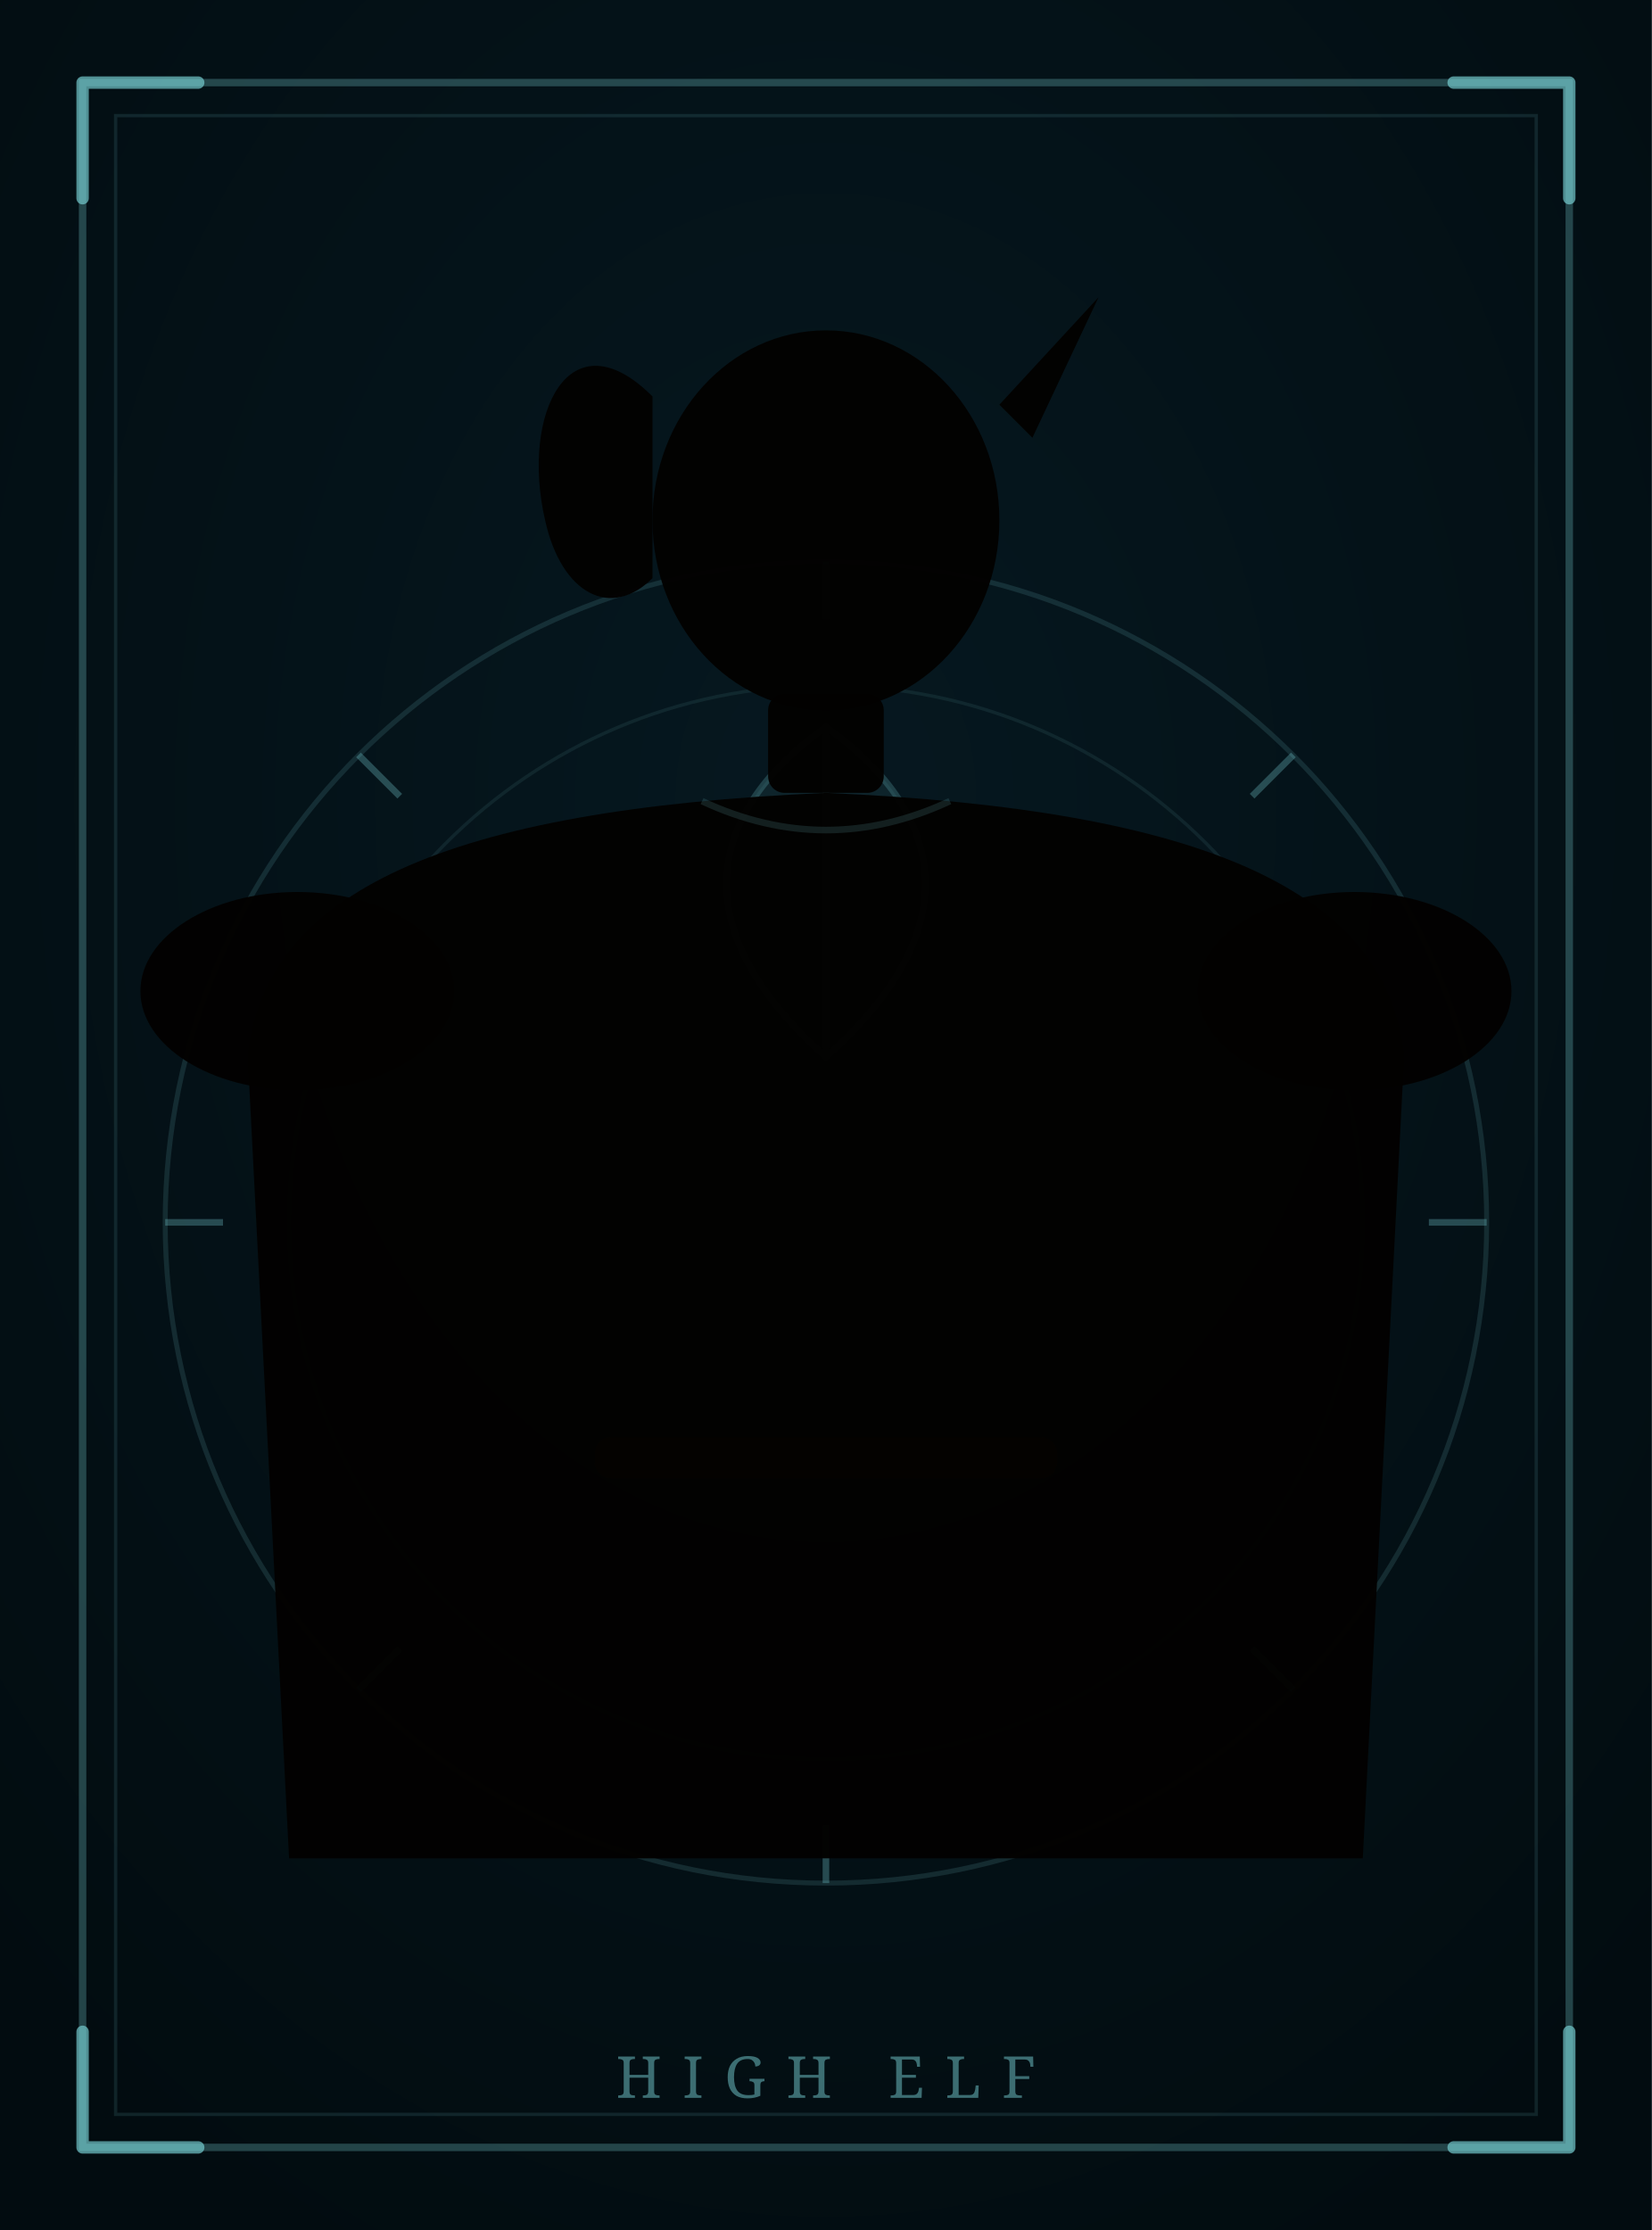
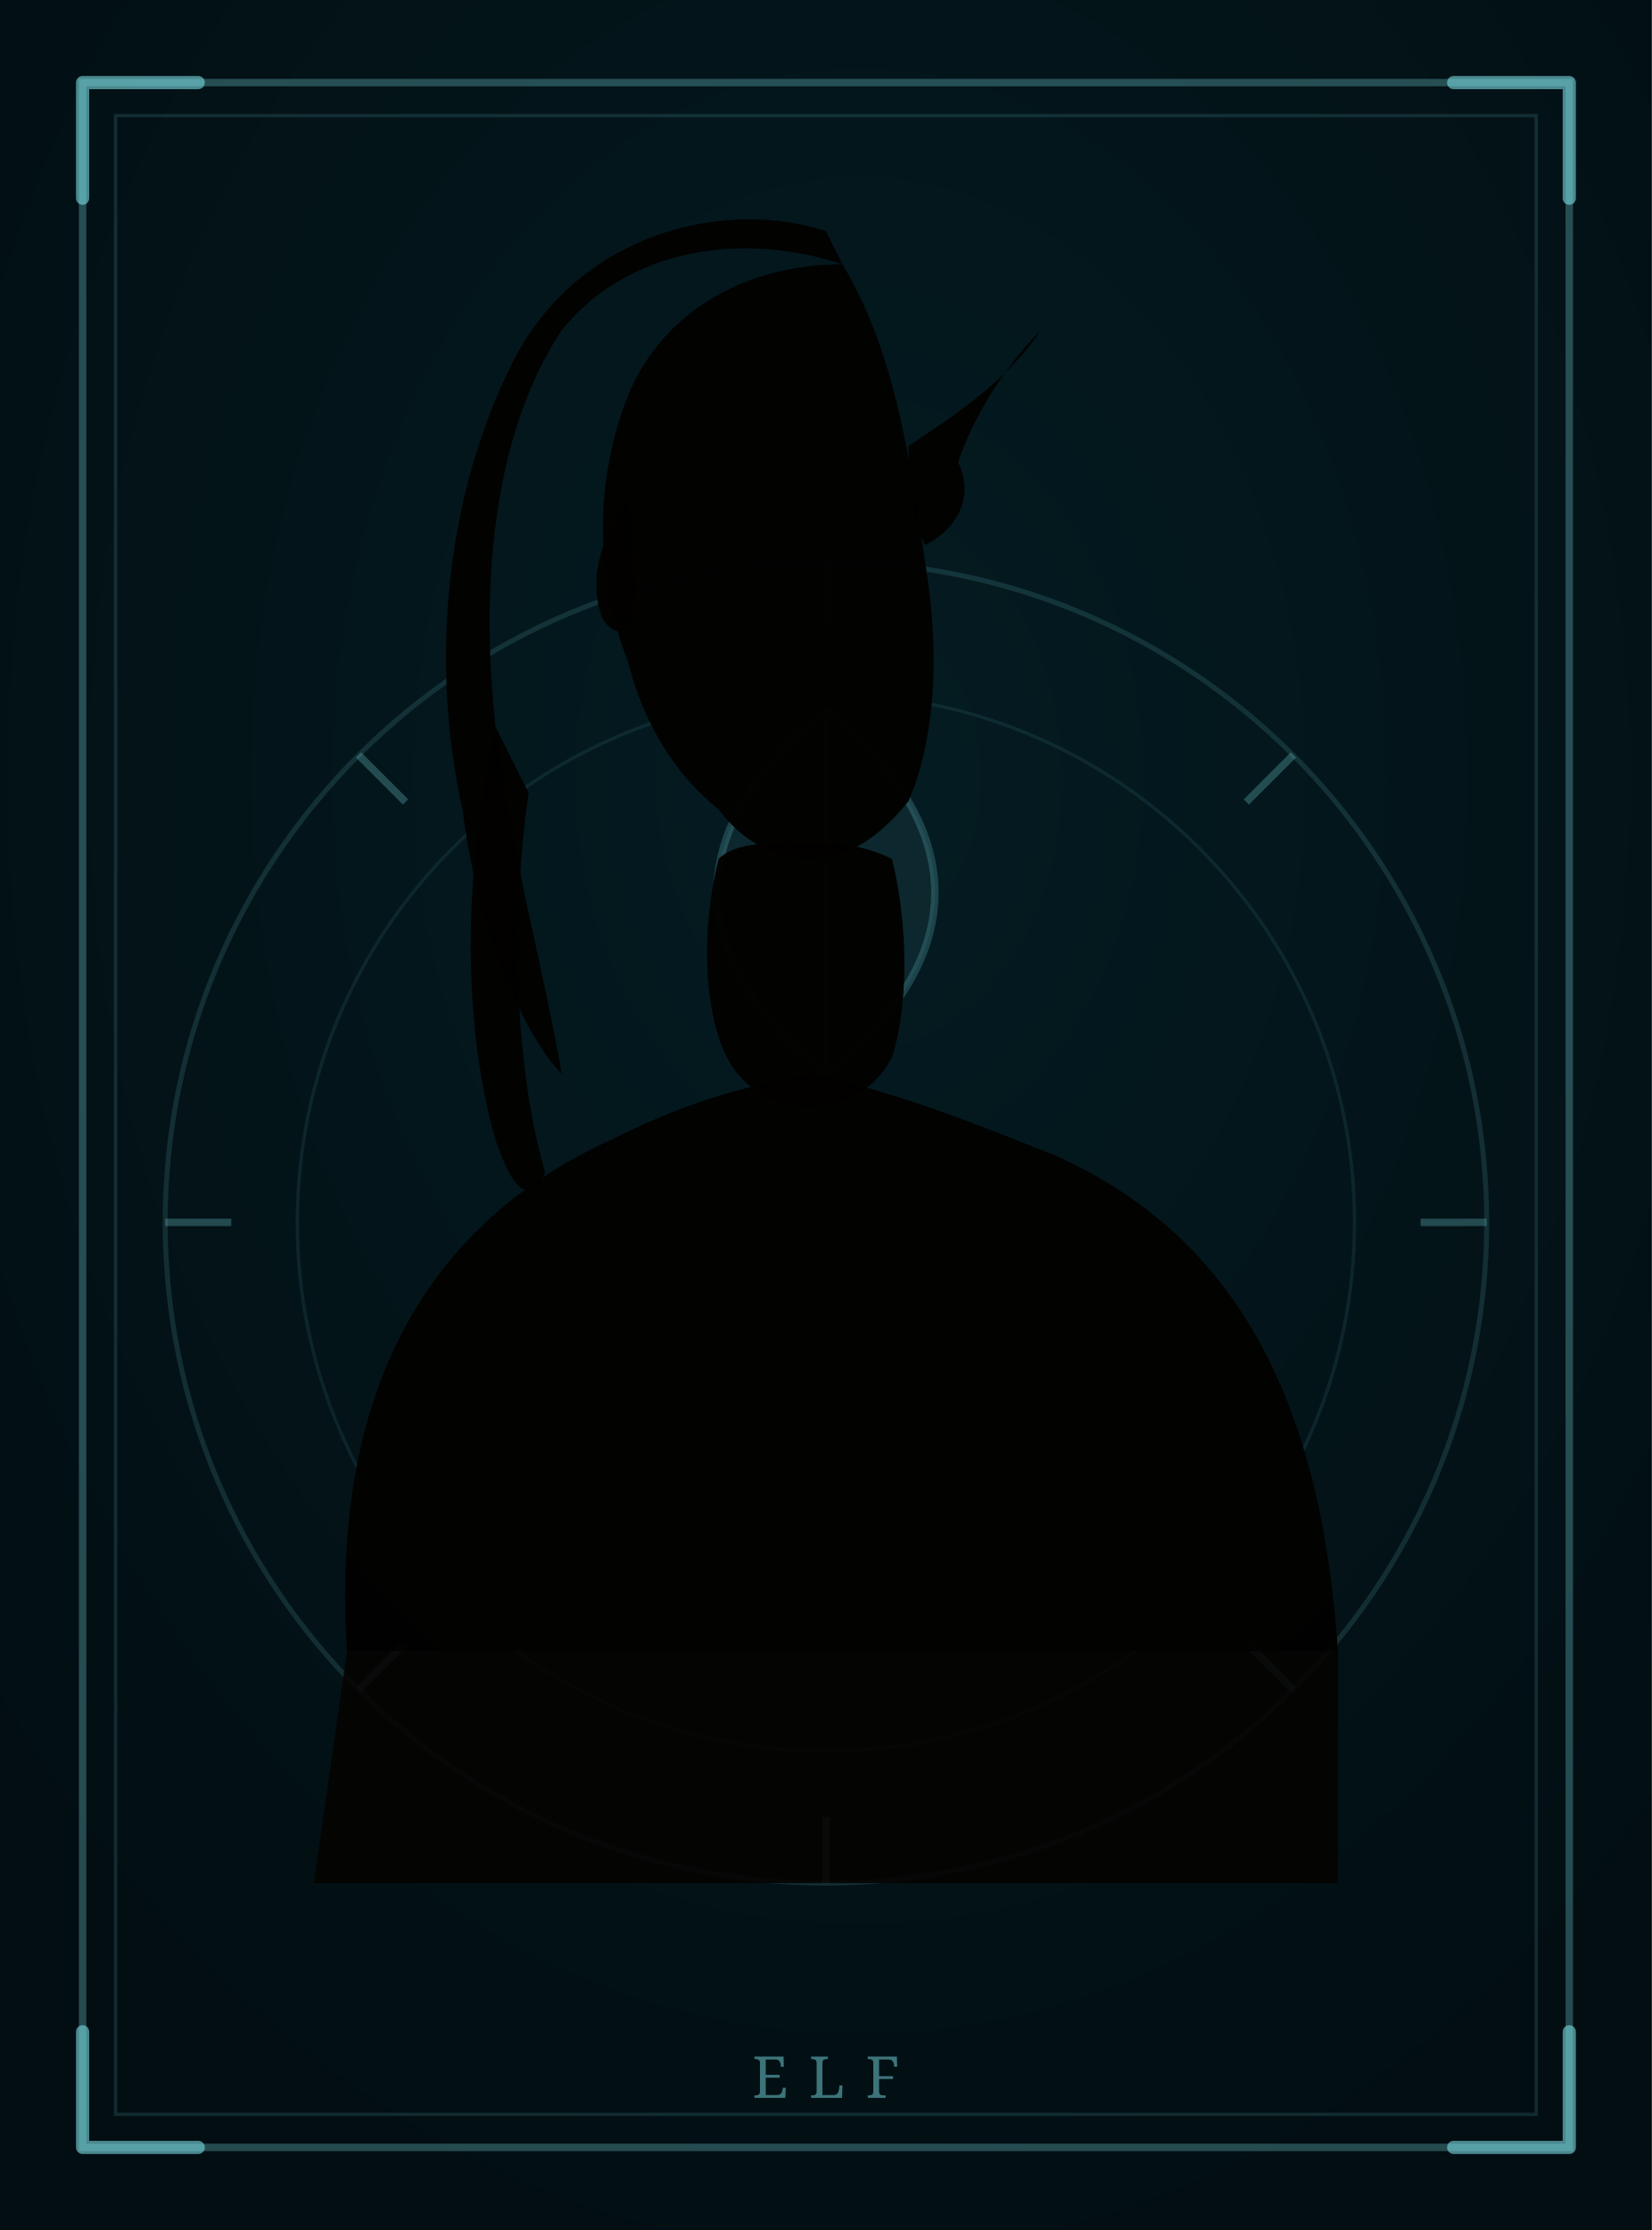
<svg xmlns="http://www.w3.org/2000/svg" viewBox="0 0 200 270">
  <defs>
-     <radialGradient id="bg" cx="50%" cy="36%" r="72%">
-       <stop offset="0%" stop-color="#061820" />
-       <stop offset="100%" stop-color="#020c10" />
+     <radialGradient id="bg" cx="52%" cy="35%" r="68%">
+       <stop offset="0%" stop-color="#041c22" />
+       <stop offset="100%" stop-color="#020e12" />
    </radialGradient>
  </defs>
  <rect width="200" height="270" fill="url(#bg)" />
-   <rect x="10" y="10" width="180" height="250" fill="none" stroke="#7ad4d8" stroke-width="0.9" stroke-opacity="0.28" />
-   <rect x="14" y="14" width="172" height="242" fill="none" stroke="#7ad4d8" stroke-width="0.4" stroke-opacity="0.12" />
-   <path d="M10 10 L10 24 M10 10 L24 10" stroke="#7ad4d8" stroke-width="1.5" stroke-opacity="0.65" fill="none" stroke-linecap="round" />
-   <path d="M190 10 L190 24 M190 10 L176 10" stroke="#7ad4d8" stroke-width="1.5" stroke-opacity="0.65" fill="none" stroke-linecap="round" />
-   <path d="M10 260 L10 246 M10 260 L24 260" stroke="#7ad4d8" stroke-width="1.5" stroke-opacity="0.65" fill="none" stroke-linecap="round" />
-   <path d="M190 260 L190 246 M190 260 L176 260" stroke="#7ad4d8" stroke-width="1.5" stroke-opacity="0.65" fill="none" stroke-linecap="round" />
-   <circle cx="100" cy="148" r="80" fill="none" stroke="#7ad4d8" stroke-width="0.6" stroke-opacity="0.14" />
-   <circle cx="100" cy="148" r="65" fill="none" stroke="#7ad4d8" stroke-width="0.4" stroke-opacity="0.09" />
-   <line x1="100.0" y1="68.0" x2="100.0" y2="75.0" stroke="#7ad4d8" stroke-width="0.8" stroke-opacity="0.30" />
-   <line x1="156.6" y1="91.4" x2="151.6" y2="96.4" stroke="#7ad4d8" stroke-width="0.8" stroke-opacity="0.30" />
-   <line x1="180.0" y1="148.0" x2="173.0" y2="148.0" stroke="#7ad4d8" stroke-width="0.8" stroke-opacity="0.30" />
-   <line x1="156.6" y1="204.6" x2="151.6" y2="199.6" stroke="#7ad4d8" stroke-width="0.8" stroke-opacity="0.30" />
-   <line x1="100.0" y1="228.0" x2="100.0" y2="221.0" stroke="#7ad4d8" stroke-width="0.8" stroke-opacity="0.30" />
-   <line x1="43.4" y1="204.6" x2="48.4" y2="199.6" stroke="#7ad4d8" stroke-width="0.8" stroke-opacity="0.30" />
-   <line x1="20.0" y1="148.0" x2="27.0" y2="148.0" stroke="#7ad4d8" stroke-width="0.8" stroke-opacity="0.30" />
-   <line x1="43.4" y1="91.4" x2="48.4" y2="96.4" stroke="#7ad4d8" stroke-width="0.8" stroke-opacity="0.30" />
-   <path d="M100 88 C86 98 82 112 100 128 C118 112 114 98 100 88Z M100 88 L100 128" fill="#7ad4d8" fill-opacity="0.066" stroke="#7ad4d8" stroke-width="0.8" stroke-opacity="0.22" />
-   <ellipse cx="100" cy="63" rx="21" ry="23" fill="rgba(3,2,1,0.97)" />
-   <path d="M121 49 L133 36 L125 53" fill="rgba(3,2,1,0.97)" />
-   <path d="M79 48 C69 38 63 50 66 63 C68 72 74 75 79 70" fill="rgba(3,2,1,0.97)" />
-   <rect x="93" y="84" width="14" height="12" rx="2" fill="rgba(3,2,1,0.97)" />
-   <path d="M30 128 C32 108 54 98 100 96 C146 98 168 108 170 128 L165 225 L35 225 Z" fill="rgba(3,2,1,0.97)" />
-   <ellipse cx="36" cy="120" rx="19" ry="12" fill="rgba(3,2,1,0.97)" />
-   <ellipse cx="164" cy="120" rx="19" ry="12" fill="rgba(3,2,1,0.97)" />
-   <rect x="72" y="174" width="56" height="5" rx="2" fill="rgba(5,3,1,0.90)" />
-   <path d="M85 97 Q100 104 115 97" fill="none" stroke="#7ad4d8" stroke-width="0.8" stroke-opacity="0.14" />
-   <text x="100" y="254" text-anchor="middle" font-family="Georgia, serif" font-size="7" letter-spacing="2.5" fill="#7ad4d8" fill-opacity="0.48">HIGH ELF</text>
+   <rect x="10" y="10" width="180" height="250" fill="none" stroke="#78d8e0" stroke-width="0.9" stroke-opacity="0.30" />
+   <rect x="14" y="14" width="172" height="242" fill="none" stroke="#78d8e0" stroke-width="0.4" stroke-opacity="0.14" />
+   <path d="M10 10 L10 24 M10 10 L24 10" stroke="#78d8e0" stroke-width="1.6" stroke-opacity="0.60" fill="none" stroke-linecap="round" />
+   <path d="M190 10 L190 24 M190 10 L176 10" stroke="#78d8e0" stroke-width="1.6" stroke-opacity="0.60" fill="none" stroke-linecap="round" />
+   <path d="M10 260 L10 246 M10 260 L24 260" stroke="#78d8e0" stroke-width="1.6" stroke-opacity="0.60" fill="none" stroke-linecap="round" />
+   <path d="M190 260 L190 246 M190 260 L176 260" stroke="#78d8e0" stroke-width="1.6" stroke-opacity="0.60" fill="none" stroke-linecap="round" />
+   <circle cx="100" cy="148" r="80" fill="none" stroke="#78d8e0" stroke-width="0.6" stroke-opacity="0.14" />
+   <circle cx="100" cy="148" r="64" fill="none" stroke="#78d8e0" stroke-width="0.4" stroke-opacity="0.09" />
+   <line x1="100.0" y1="68.0" x2="100.0" y2="76.0" stroke="#78d8e0" stroke-width="0.9" stroke-opacity="0.28" />
+   <line x1="156.6" y1="91.4" x2="150.9" y2="97.1" stroke="#78d8e0" stroke-width="0.9" stroke-opacity="0.28" />
+   <line x1="180.0" y1="148.0" x2="172.0" y2="148.0" stroke="#78d8e0" stroke-width="0.9" stroke-opacity="0.28" />
+   <line x1="156.6" y1="204.6" x2="150.9" y2="198.9" stroke="#78d8e0" stroke-width="0.9" stroke-opacity="0.28" />
+   <line x1="100.0" y1="228.0" x2="100.0" y2="220.0" stroke="#78d8e0" stroke-width="0.9" stroke-opacity="0.28" />
+   <line x1="43.4" y1="204.6" x2="49.1" y2="198.9" stroke="#78d8e0" stroke-width="0.9" stroke-opacity="0.28" />
+   <line x1="20.0" y1="148.0" x2="28.0" y2="148.0" stroke="#78d8e0" stroke-width="0.9" stroke-opacity="0.28" />
+   <line x1="43.4" y1="91.4" x2="49.1" y2="97.1" stroke="#78d8e0" stroke-width="0.9" stroke-opacity="0.28" />
+   <path d="M100 86 C85 98 80 114 100 130 C120 114 115 98 100 86Z" fill="#78d8e0" fill-opacity="0.07" stroke="#78d8e0" stroke-width="0.9" stroke-opacity="0.22" />
+   <line x1="100" y1="86" x2="100" y2="130" stroke="#78d8e0" stroke-width="0.7" stroke-opacity="0.22" />
+   <path d="M102 32 C90 28 76 30 68 40 C60 52 58 70 60 88 C62 104 66 118 68 130 C64 126 58 114 56 98 C52 80 54 60 62 44 C70 28 88 24 100 28 Z" fill="rgba(3,2,1,0.97)" />
+   <path d="M102 32 C90 32 80 38 76 48 C72 58 72 70 76 80 C78 88 82 94 87 98 C90 102 94 104 98 104 C102 104 106 102 110 97 C113 90 114 80 112 68 C110 54 108 42 102 32 Z" fill="rgba(3,2,1,0.97)" />
+   <path d="M76 60 C73 65 71 70 73 75 C75 78 77 76 77 71" fill="rgba(3,2,1,0.97)" />
+   <path d="M110 54 C116 50 122 46 126 40 C122 44 118 50 116 56 C118 60 116 64 112 66 C110 62 110 56 110 54 Z" fill="rgba(3,2,1,0.97)" />
+   <path d="M87 104 C85 112 85 122 88 128 C90 132 94 134 98 134 C102 134 106 132 108 128 C110 122 110 112 108 104 C104 102 100 102 98 102 C93 102 89 102 87 104 Z" fill="rgba(3,2,1,0.97)" />
+   <path d="M42 200 C40 168 52 148 74 138 C82 134 88 132 98 130 C108 132 118 136 128 140 C150 150 160 170 162 200 Z" fill="rgba(3,2,1,0.97)" />
+   <path d="M42 200 L38 228 L162 228 L162 200 Z" fill="rgba(5,3,1,0.88)" />
+   <path d="M60 88 C56 106 56 124 60 138 C62 144 64 146 66 142 C62 128 62 110 64 96" fill="rgba(3,2,1,0.97)" />
+   <text x="100" y="254" text-anchor="middle" font-family="Georgia,serif" font-size="7" letter-spacing="2.5" fill="#78d8e0" fill-opacity="0.50">ELF</text>
</svg>
